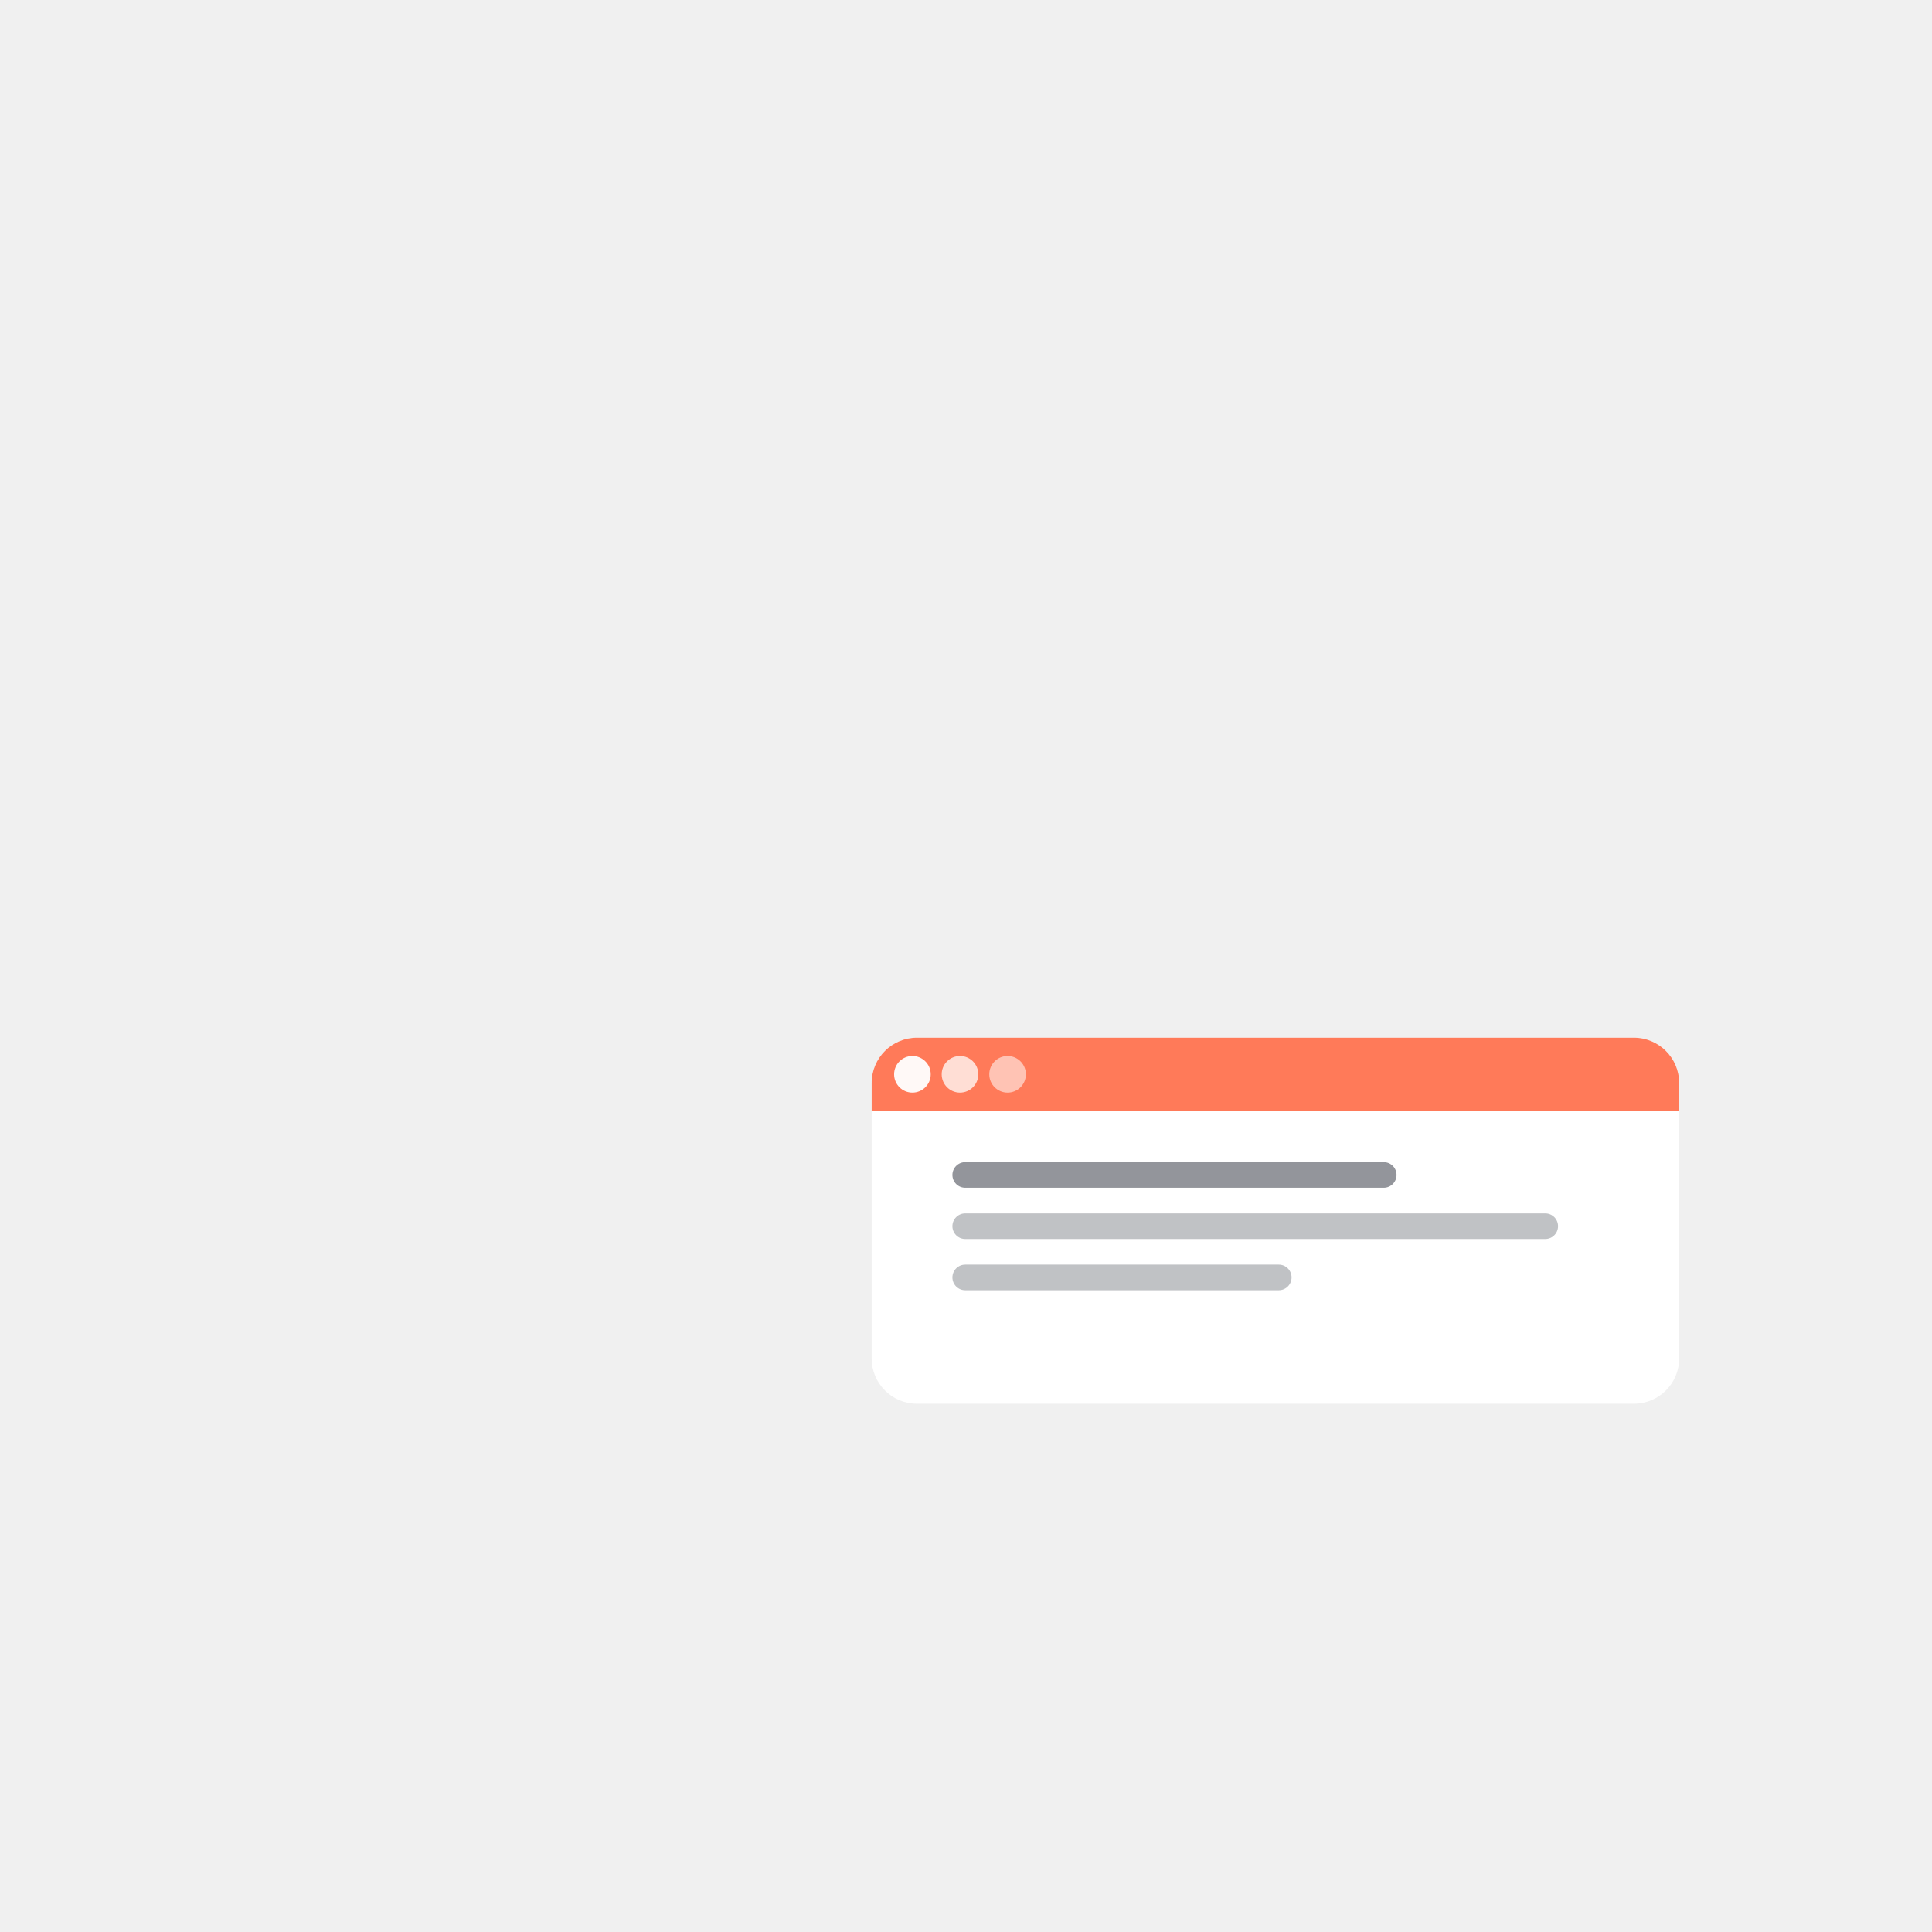
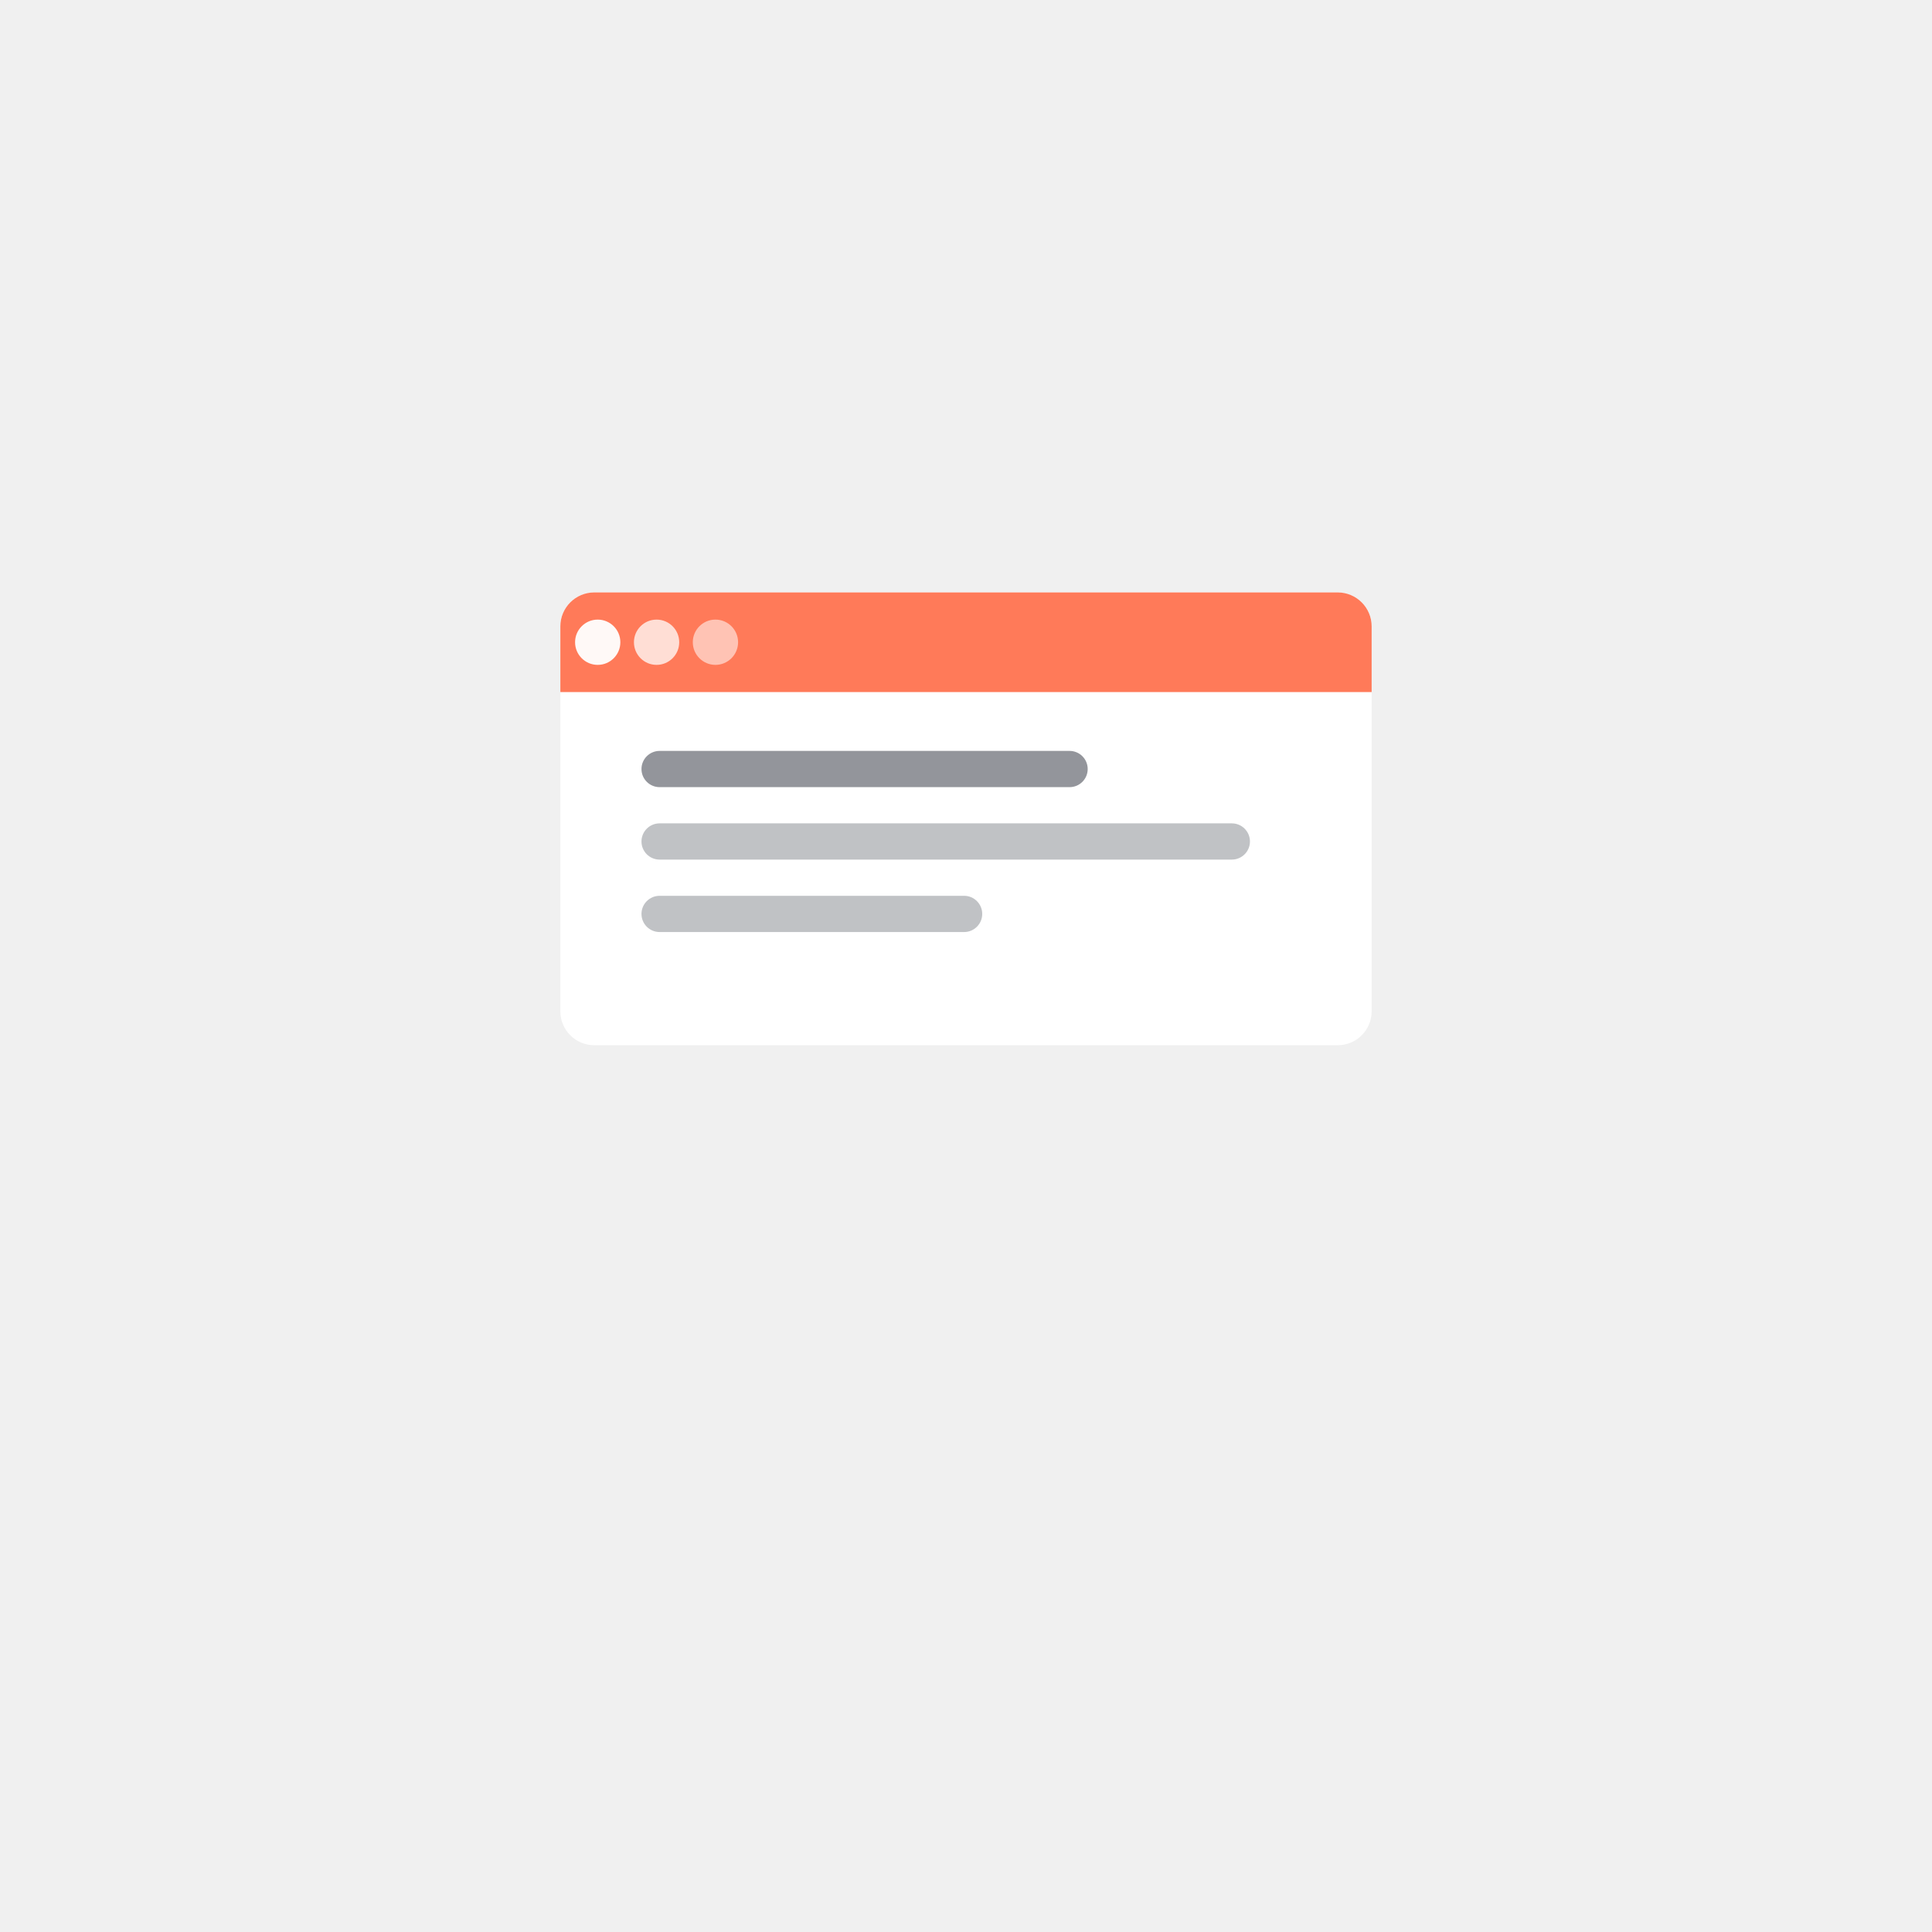
<svg xmlns="http://www.w3.org/2000/svg" width="1024" height="1024" viewBox="0 0 1024 1024">
-   <rect x="462" y="550" width="428" height="194" rx="24" fill="#ffffff" />
-   <path d="M486 550h380a24 24 0 0 1 24 24v14.8H462v-14.8a24 24 0 0 1 24 -24Z" fill="#ff7a59" />
-   <circle cx="483.6" cy="569.4" r="9.7" fill="#fff" fill-opacity="0.95" />
-   <circle cx="508.82" cy="569.4" r="9.7" fill="#fff" fill-opacity="0.75" />
-   <circle cx="534.04" cy="569.4" r="9.7" fill="#fff" fill-opacity="0.55" />
-   <rect x="504.8" y="615.96" width="235.4" height="13.58" rx="6.79" fill="#3b3f4a" fill-opacity="0.55" />
-   <rect x="504.8" y="643.12" width="321.0" height="13.58" rx="6.79" fill="#3b3f4a" fill-opacity="0.32" />
-   <rect x="504.8" y="670.28" width="179.76" height="13.58" rx="6.79" fill="#3b3f4a" fill-opacity="0.32" />
+   <rect x="297" y="314" width="430" height="240" rx="18" fill="#ffffff" />
+   <path d="M315 314h394a18 18 0 0 1 18 18v34.8H297v-34.8a18 18 0 0 1 18 -18Z" fill="#ff7a59" />
+   <circle cx="316.8" cy="340.4" r="12.0" fill="#fff" fill-opacity="0.95" />
+   <circle cx="348.0" cy="340.4" r="12.0" fill="#fff" fill-opacity="0.75" />
+   <circle cx="379.2" cy="340.4" r="12.0" fill="#fff" fill-opacity="0.55" />
+   <rect x="340.0" y="398.0" width="236.5" height="19.2" rx="9.6" fill="#3b3f4a" fill-opacity="0.55" />
+   <rect x="340.0" y="436.4" width="322.5" height="19.2" rx="9.6" fill="#3b3f4a" fill-opacity="0.32" />
+   <rect x="340.0" y="474.8" width="180.6" height="19.2" rx="9.6" fill="#3b3f4a" fill-opacity="0.32" />
</svg>
